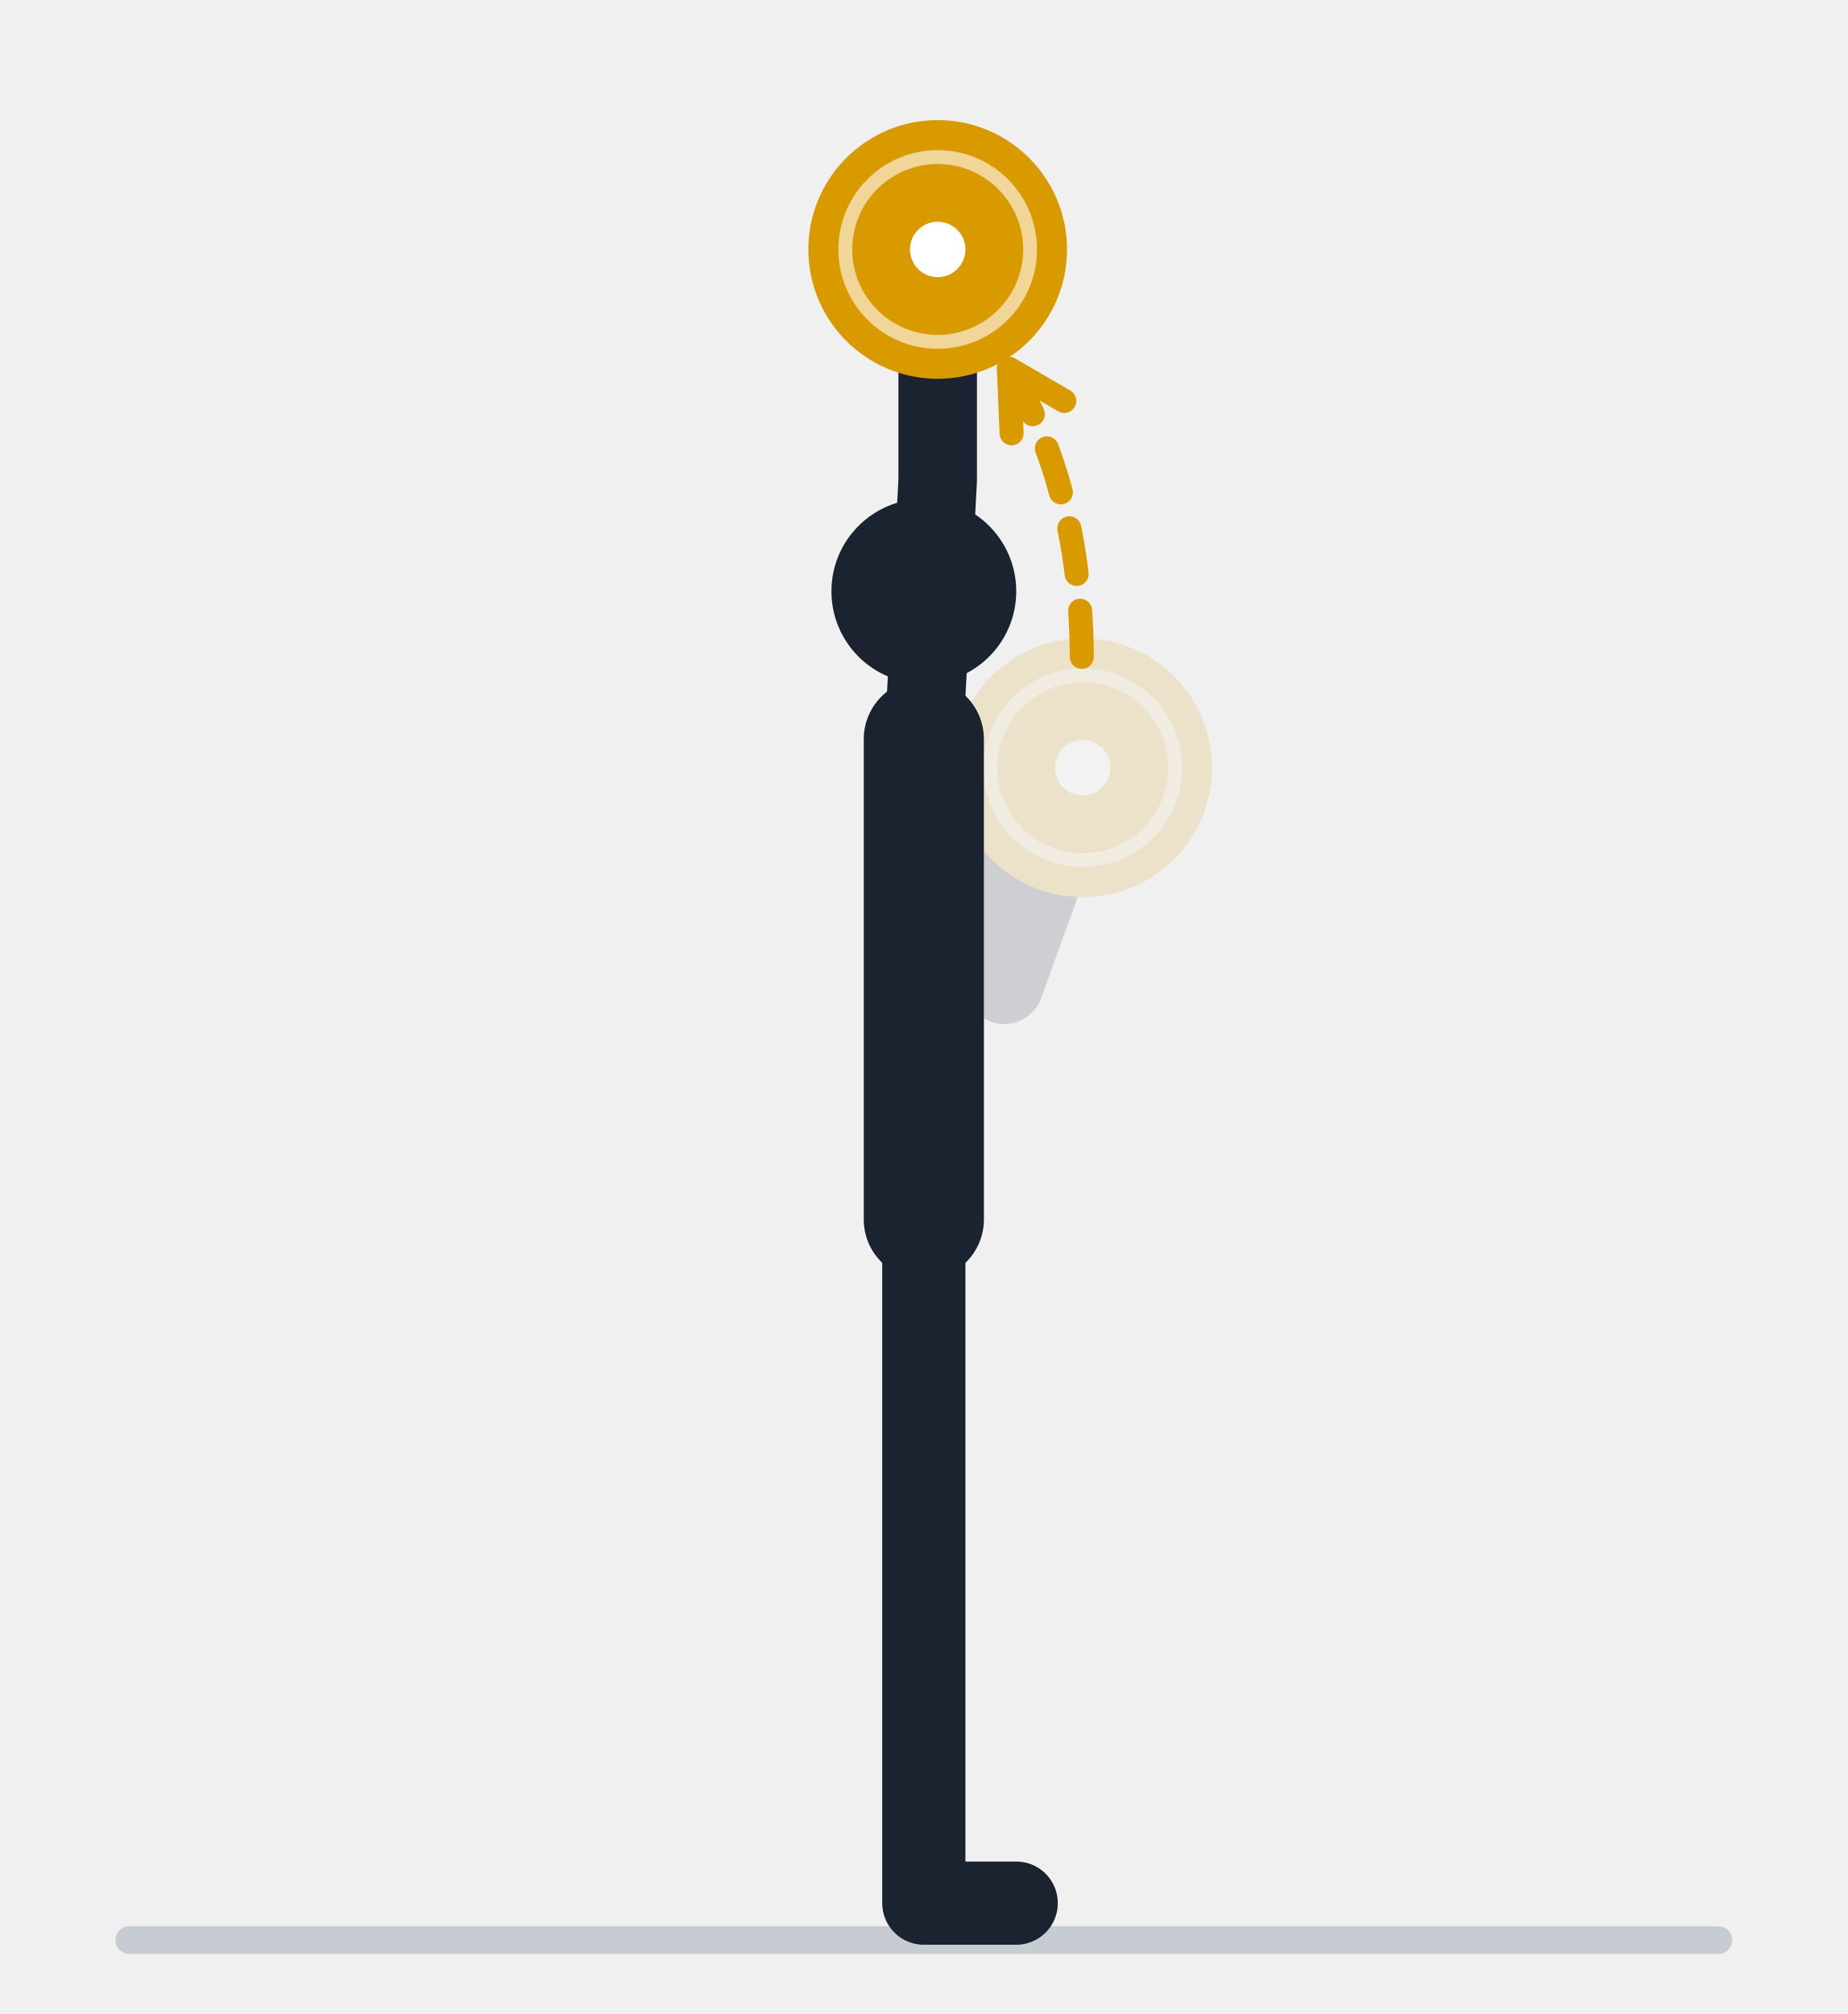
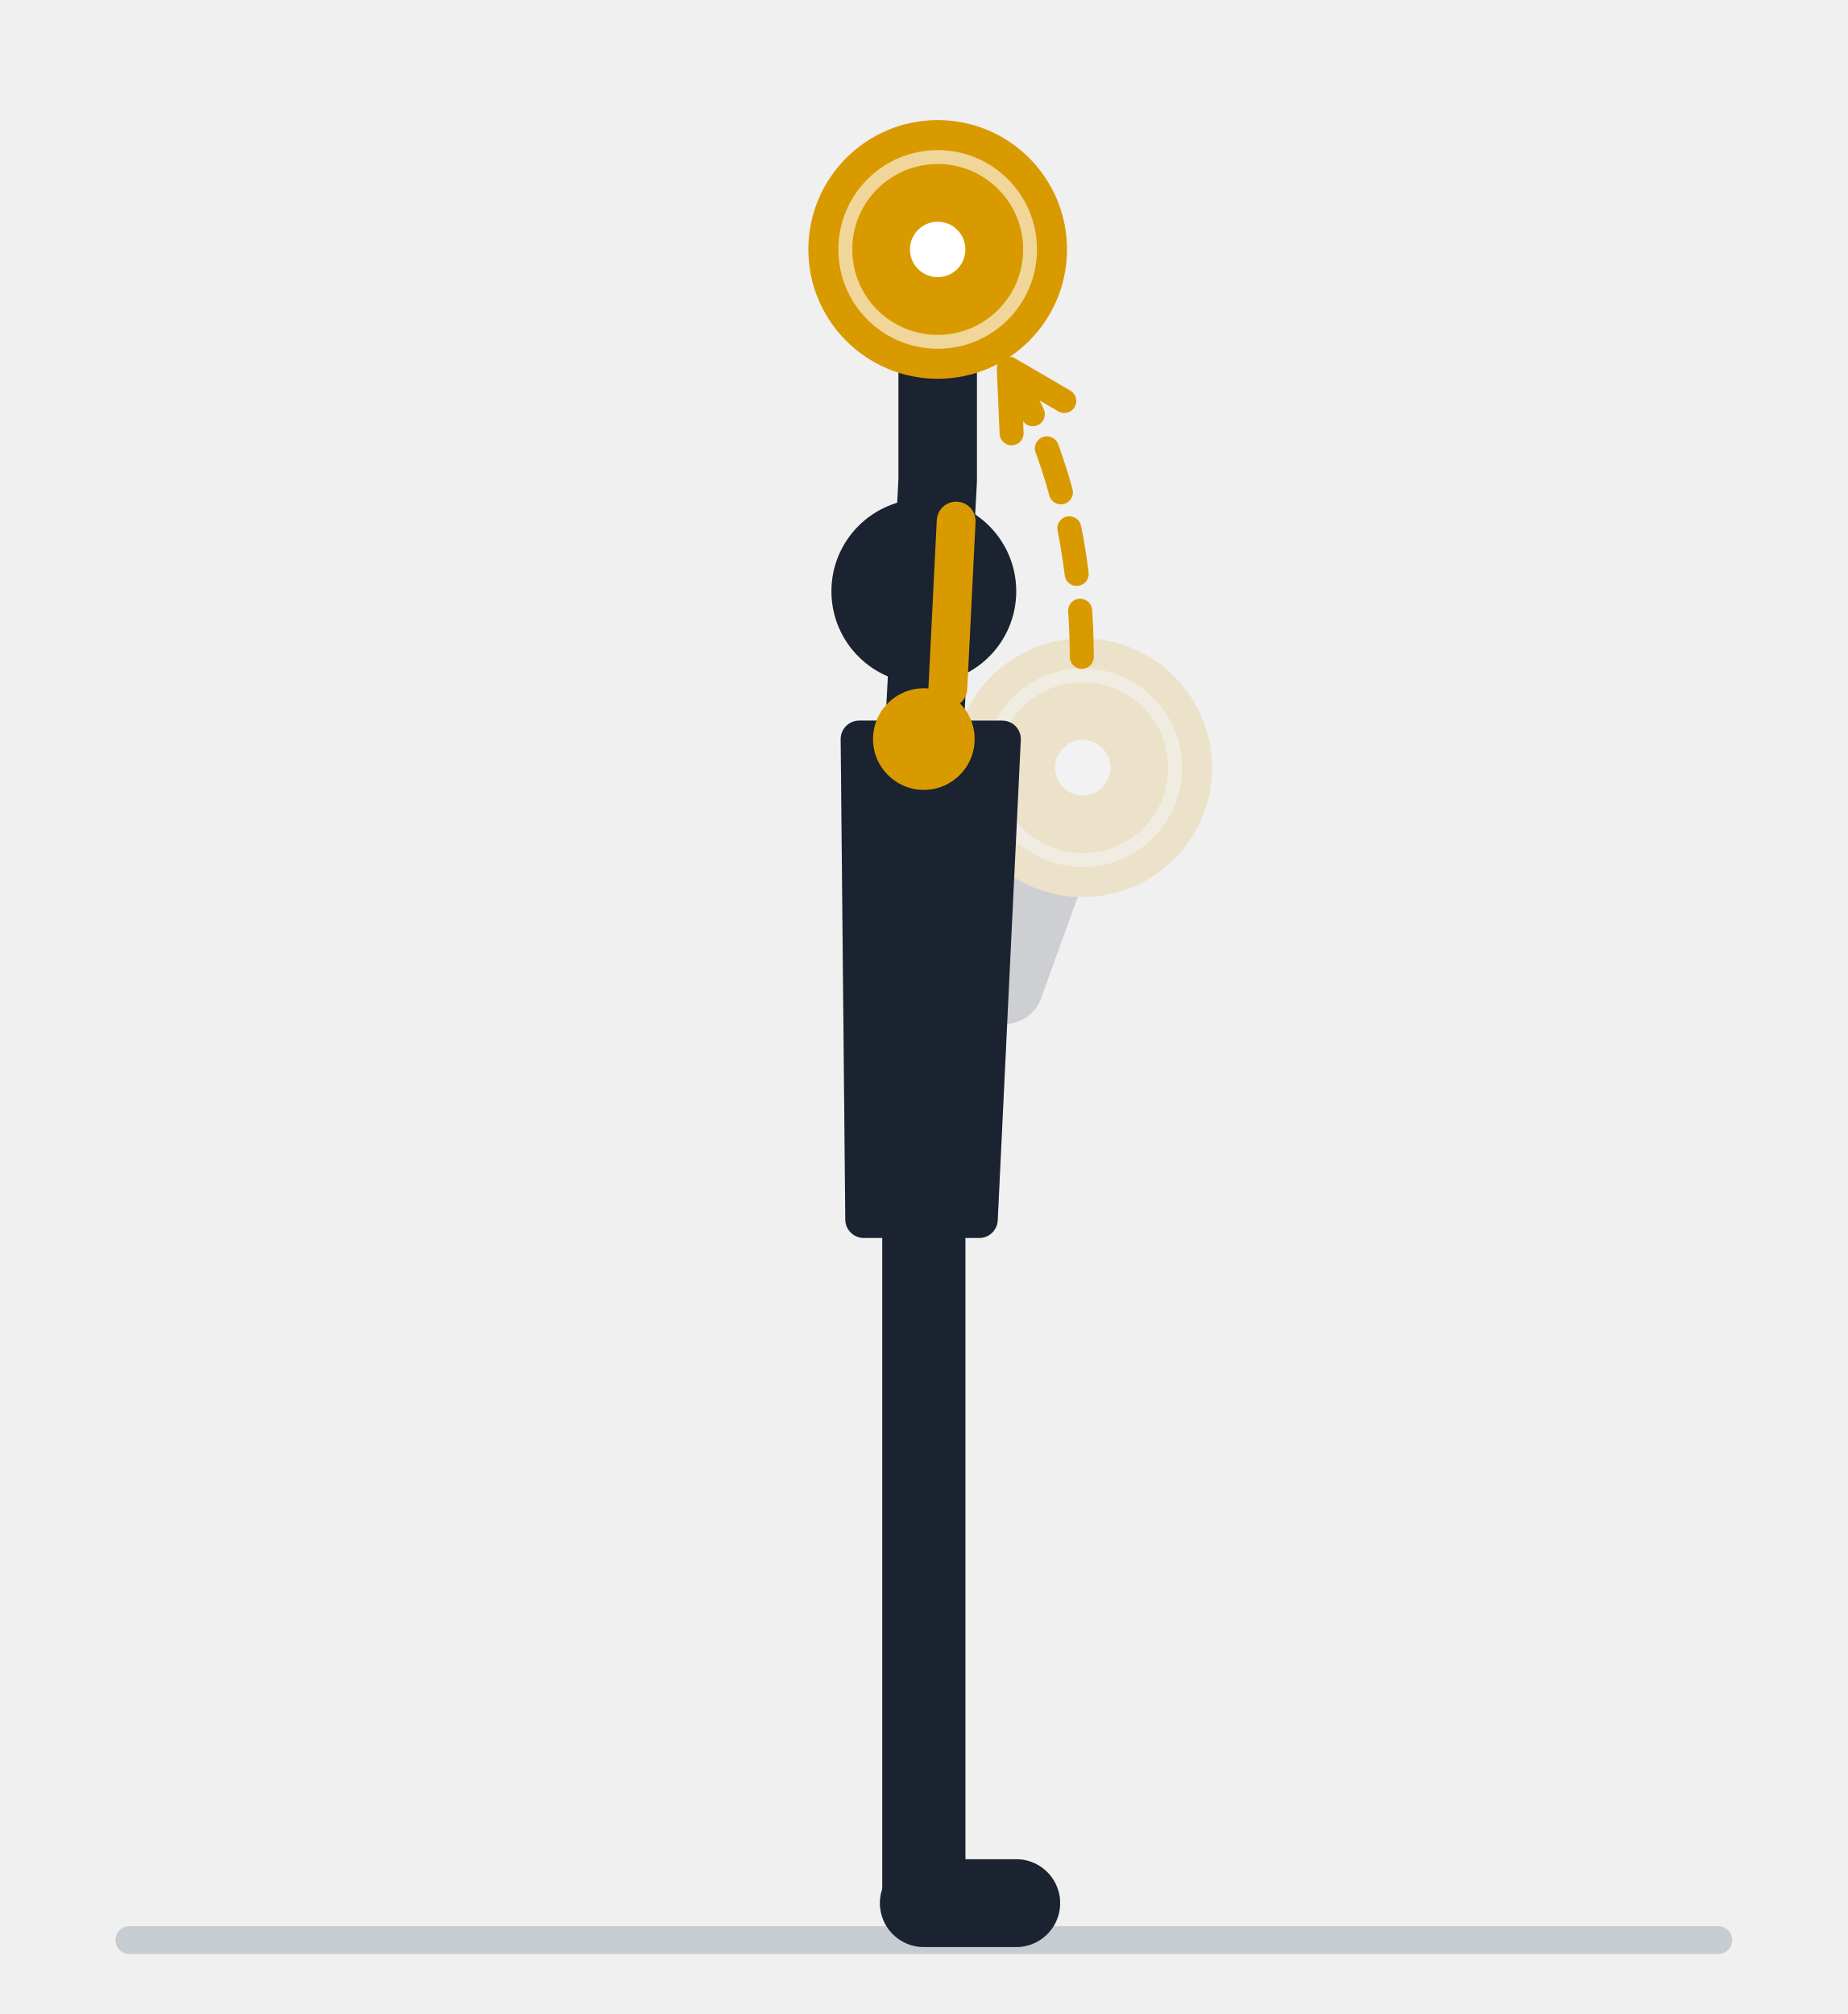
<svg xmlns="http://www.w3.org/2000/svg" viewBox="0 -18 200 218" role="img">
  <line x1="14" y1="192" x2="186" y2="192" stroke="#C7CCD3" stroke-width="3" stroke-linecap="round" />
  <g opacity=".16">
-     <polyline points="100.0,114.0 100.0,152.0 100.0,188.0 110.0,188.0" fill="none" stroke="#9AA2AF" stroke-width="8" stroke-linecap="round" stroke-linejoin="round" />
+     <polyline points="100.0,114.0 100.0,152.0 100.0,188.0" fill="none" stroke="#9AA2AF" stroke-width="8" stroke-linecap="round" stroke-linejoin="round" />
+     <line x1="100.0" y1="188.0" x2="110.0" y2="188.0" stroke="#9AA2AF" stroke-width="9.5" stroke-linecap="round" />
    <polyline points="100.0,62.0 108.7,88.6 117.2,65.1" fill="none" stroke="#9AA2AF" stroke-width="7.5" stroke-linecap="round" stroke-linejoin="round" />
-     <line x1="100.0" y1="114.0" x2="100.0" y2="62.0" stroke="#1B2230" stroke-width="13" stroke-linecap="round" />
+     <circle cx="117.2" cy="65.1" r="4.6" fill="#9AA2AF" />
+     <polygon points="106.0,114.0 108.5,62.0 93.0,62.0 93.5,114.0" fill="#1B2230" stroke="#1B2230" stroke-width="4" stroke-linejoin="round" />
+     <line x1="100.0" y1="62.0" x2="100.0" y2="53.2" stroke="#1B2230" stroke-width="6" stroke-linecap="round" />
    <circle cx="100.0" cy="46.0" r="10" fill="#1B2230" />
-     <polyline points="100.0,114.0 100.0,152.0 100.0,188.0 110.0,188.0" fill="none" stroke="#1B2230" stroke-width="9" stroke-linecap="round" stroke-linejoin="round" />
+     <polyline points="100.0,114.0 100.0,152.0 100.0,188.0" fill="none" stroke="#1B2230" stroke-width="9" stroke-linecap="round" stroke-linejoin="round" />
+     <line x1="100.0" y1="188.0" x2="110.0" y2="188.0" stroke="#1B2230" stroke-width="9.5" stroke-linecap="round" />
    <polyline points="100.0,62.0 108.7,88.6 117.2,65.1" fill="none" stroke="#1B2230" stroke-width="8.5" stroke-linecap="round" stroke-linejoin="round" />
+     <circle cx="117.2" cy="65.1" r="4.6" fill="#1B2230" />
    <circle cx="117.2" cy="65.1" r="14" fill="#D99A00" />
    <circle cx="117.2" cy="65.1" r="10" fill="none" stroke="#fff" stroke-width="1.5" opacity=".6" />
    <circle cx="117.2" cy="65.1" r="3" fill="#fff" />
  </g>
-   <polyline points="100.0,114.0 100.0,152.0 100.0,188.0 110.0,188.0" fill="none" stroke="#9AA2AF" stroke-width="8" stroke-linecap="round" stroke-linejoin="round" />
+   <polyline points="100.0,114.0 100.0,152.0 100.0,188.0" fill="none" stroke="#9AA2AF" stroke-width="8" stroke-linecap="round" stroke-linejoin="round" />
+   <line x1="100.0" y1="188.0" x2="110.0" y2="188.0" stroke="#9AA2AF" stroke-width="9.5" stroke-linecap="round" />
  <polyline points="100.0,62.0 101.5,34.0 101.5,9.0" fill="none" stroke="#9AA2AF" stroke-width="7.5" stroke-linecap="round" stroke-linejoin="round" />
-   <line x1="100.0" y1="114.0" x2="100.0" y2="62.0" stroke="#1B2230" stroke-width="13" stroke-linecap="round" />
+   <circle cx="101.5" cy="9.0" r="4.6" fill="#9AA2AF" />
+   <polygon points="106.0,114.0 108.5,62.0 93.0,62.0 93.5,114.0" fill="#1B2230" stroke="#1B2230" stroke-width="4" stroke-linejoin="round" />
+   <line x1="100.0" y1="62.0" x2="100.0" y2="53.2" stroke="#1B2230" stroke-width="6" stroke-linecap="round" />
  <circle cx="100.0" cy="46.0" r="10" fill="#1B2230" />
-   <polyline points="100.0,114.0 100.0,152.0 100.0,188.0 110.0,188.0" fill="none" stroke="#1B2230" stroke-width="9" stroke-linecap="round" stroke-linejoin="round" />
+   <polyline points="100.0,114.0 100.0,152.0 100.0,188.0" fill="none" stroke="#1B2230" stroke-width="9" stroke-linecap="round" stroke-linejoin="round" />
+   <line x1="100.0" y1="188.0" x2="110.0" y2="188.0" stroke="#1B2230" stroke-width="9.5" stroke-linecap="round" />
  <polyline points="100.0,62.0 101.5,34.0 101.5,9.0" fill="none" stroke="#1B2230" stroke-width="8.5" stroke-linecap="round" stroke-linejoin="round" />
+   <circle cx="101.5" cy="9.0" r="4.6" fill="#1B2230" />
+   <circle cx="100.0" cy="62.0" r="5.5" fill="#D99A00" />
+   <line x1="102.6" y1="56.5" x2="103.5" y2="38.4" stroke="#D99A00" stroke-width="4.2" stroke-linecap="round" />
  <circle cx="101.5" cy="9.0" r="14" fill="#D99A00" />
  <circle cx="101.5" cy="9.0" r="10" fill="none" stroke="#fff" stroke-width="1.5" opacity=".6" />
  <circle cx="101.5" cy="9.0" r="3" fill="#fff" />
  <path d="M117.1,53.1 Q117.0,34.9 109.2,21.9" fill="none" stroke="#D99A00" stroke-width="2.6" stroke-dasharray="5 4" stroke-linecap="round" />
  <path d="M115.2,25.4 L109.2,21.9 L109.5,28.9" fill="none" stroke="#D99A00" stroke-width="2.6" stroke-linecap="round" stroke-linejoin="round" />
</svg>
